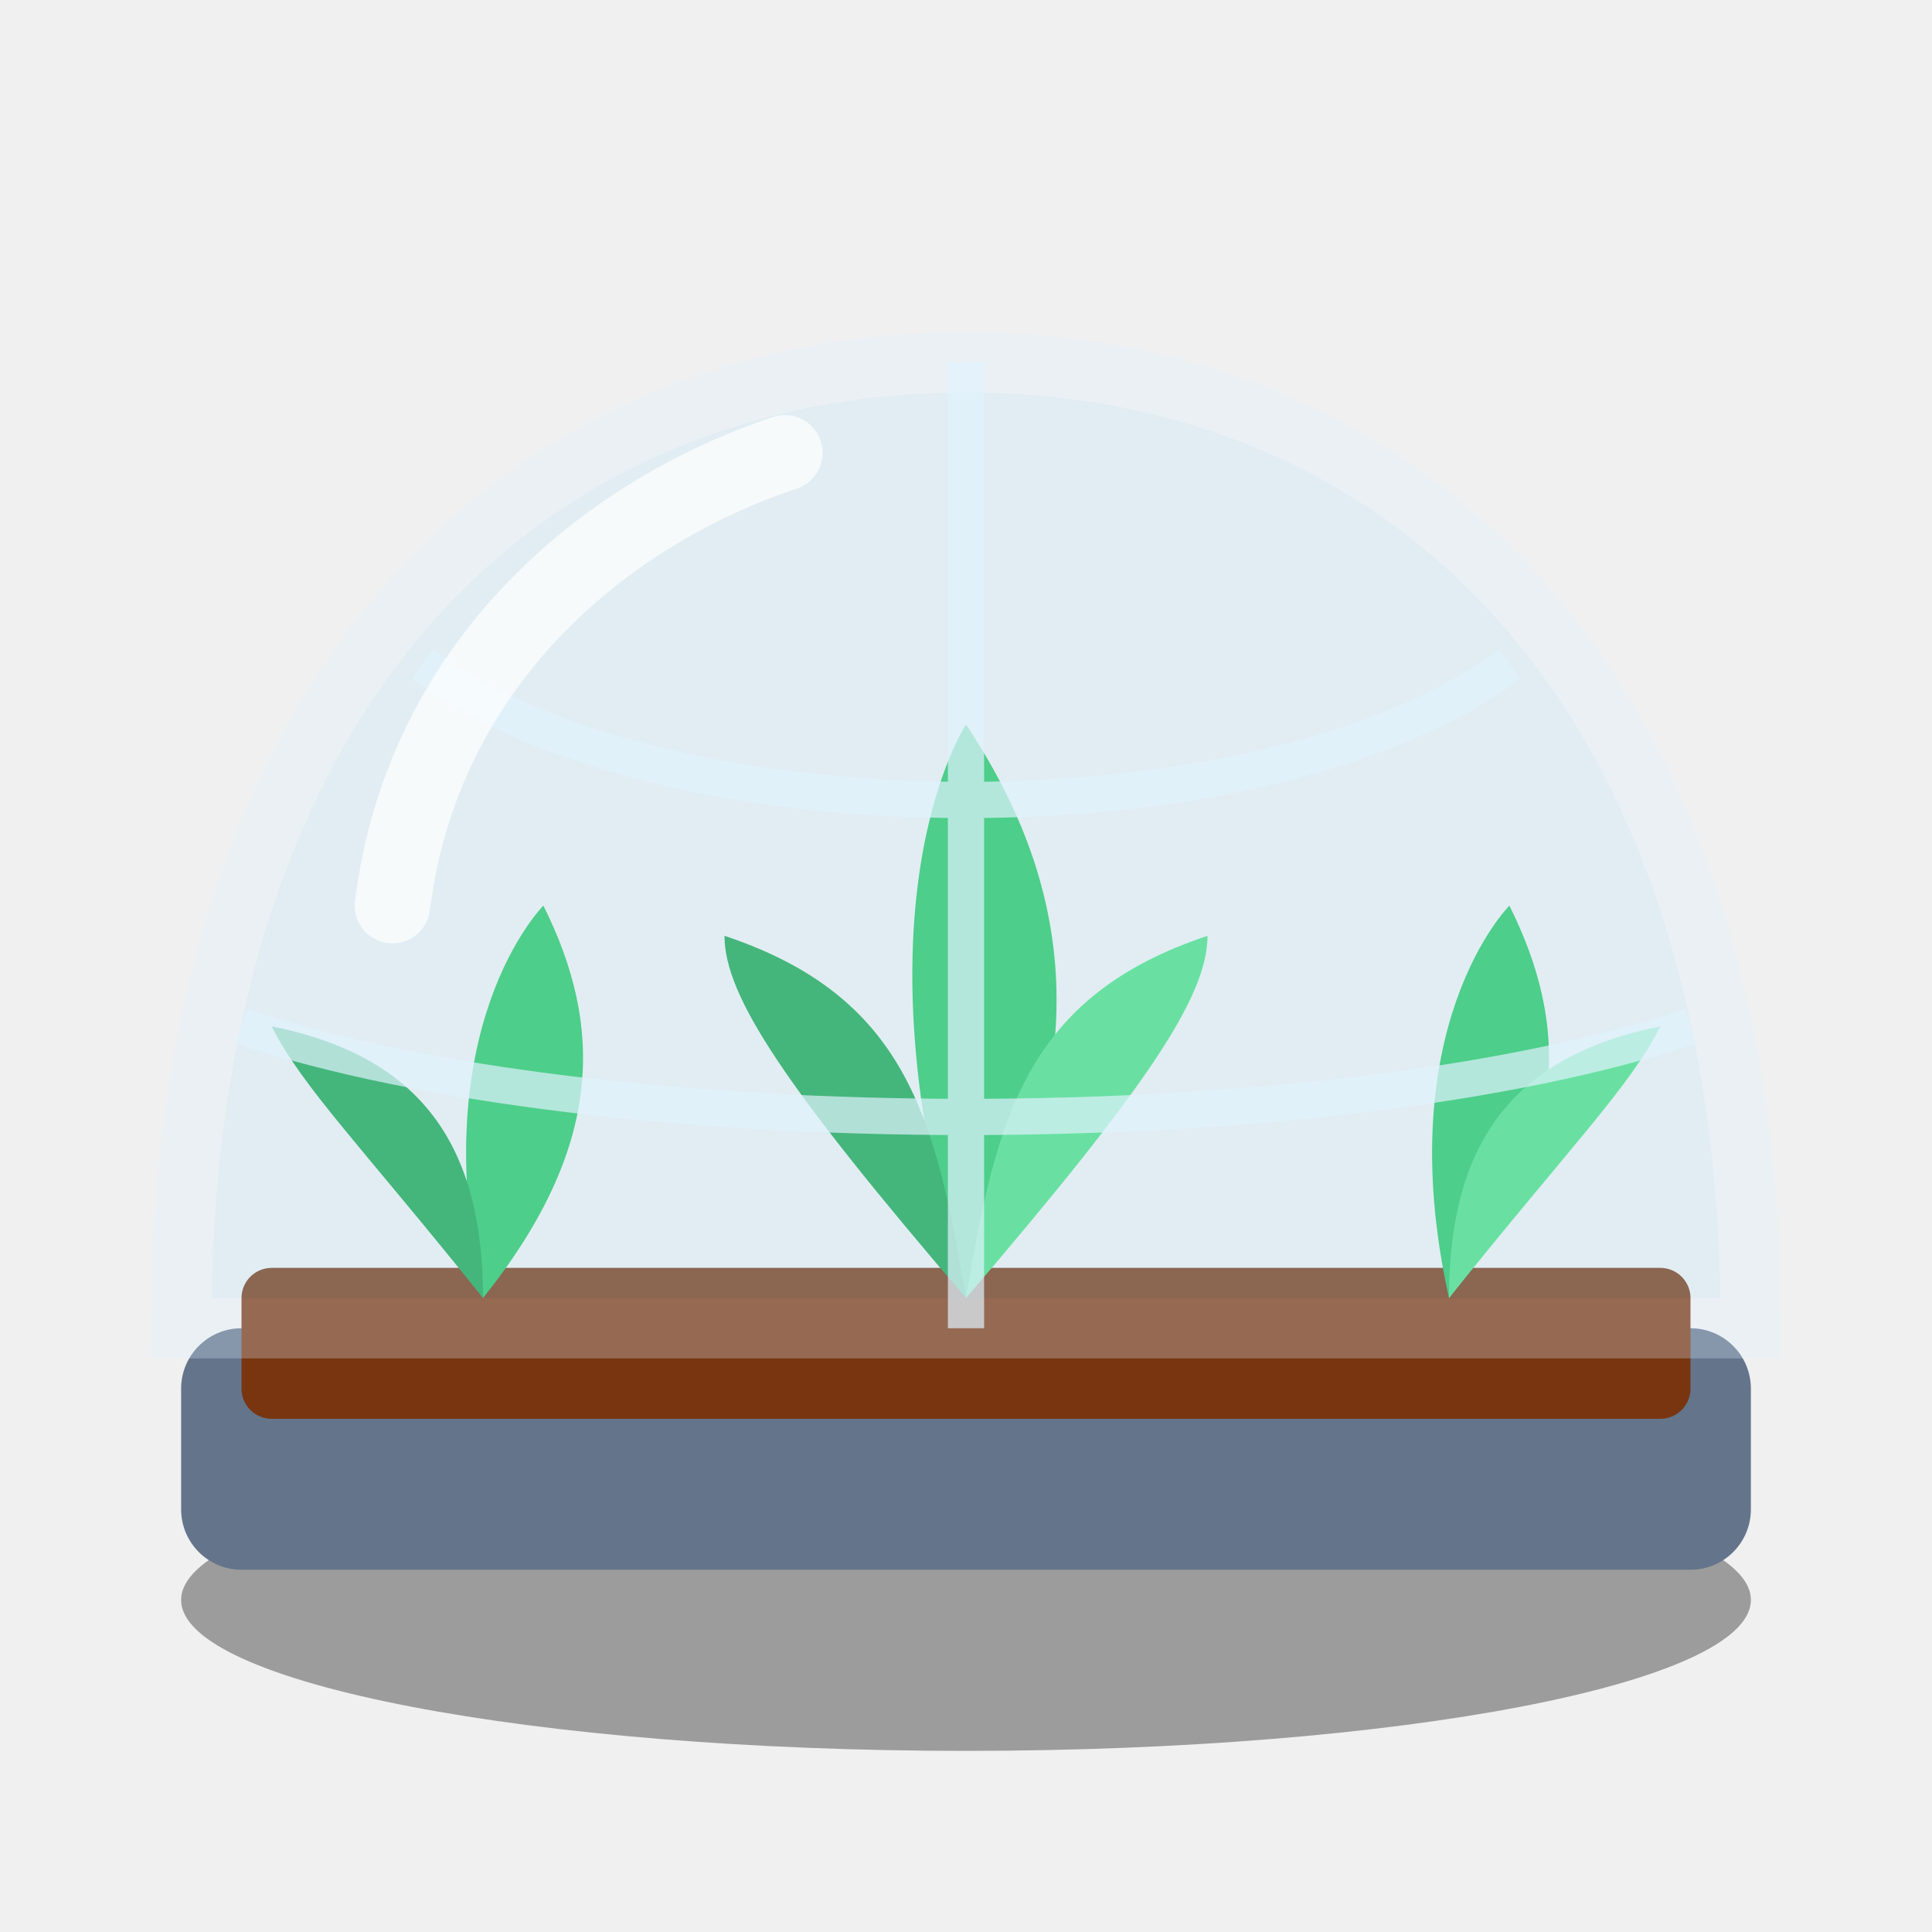
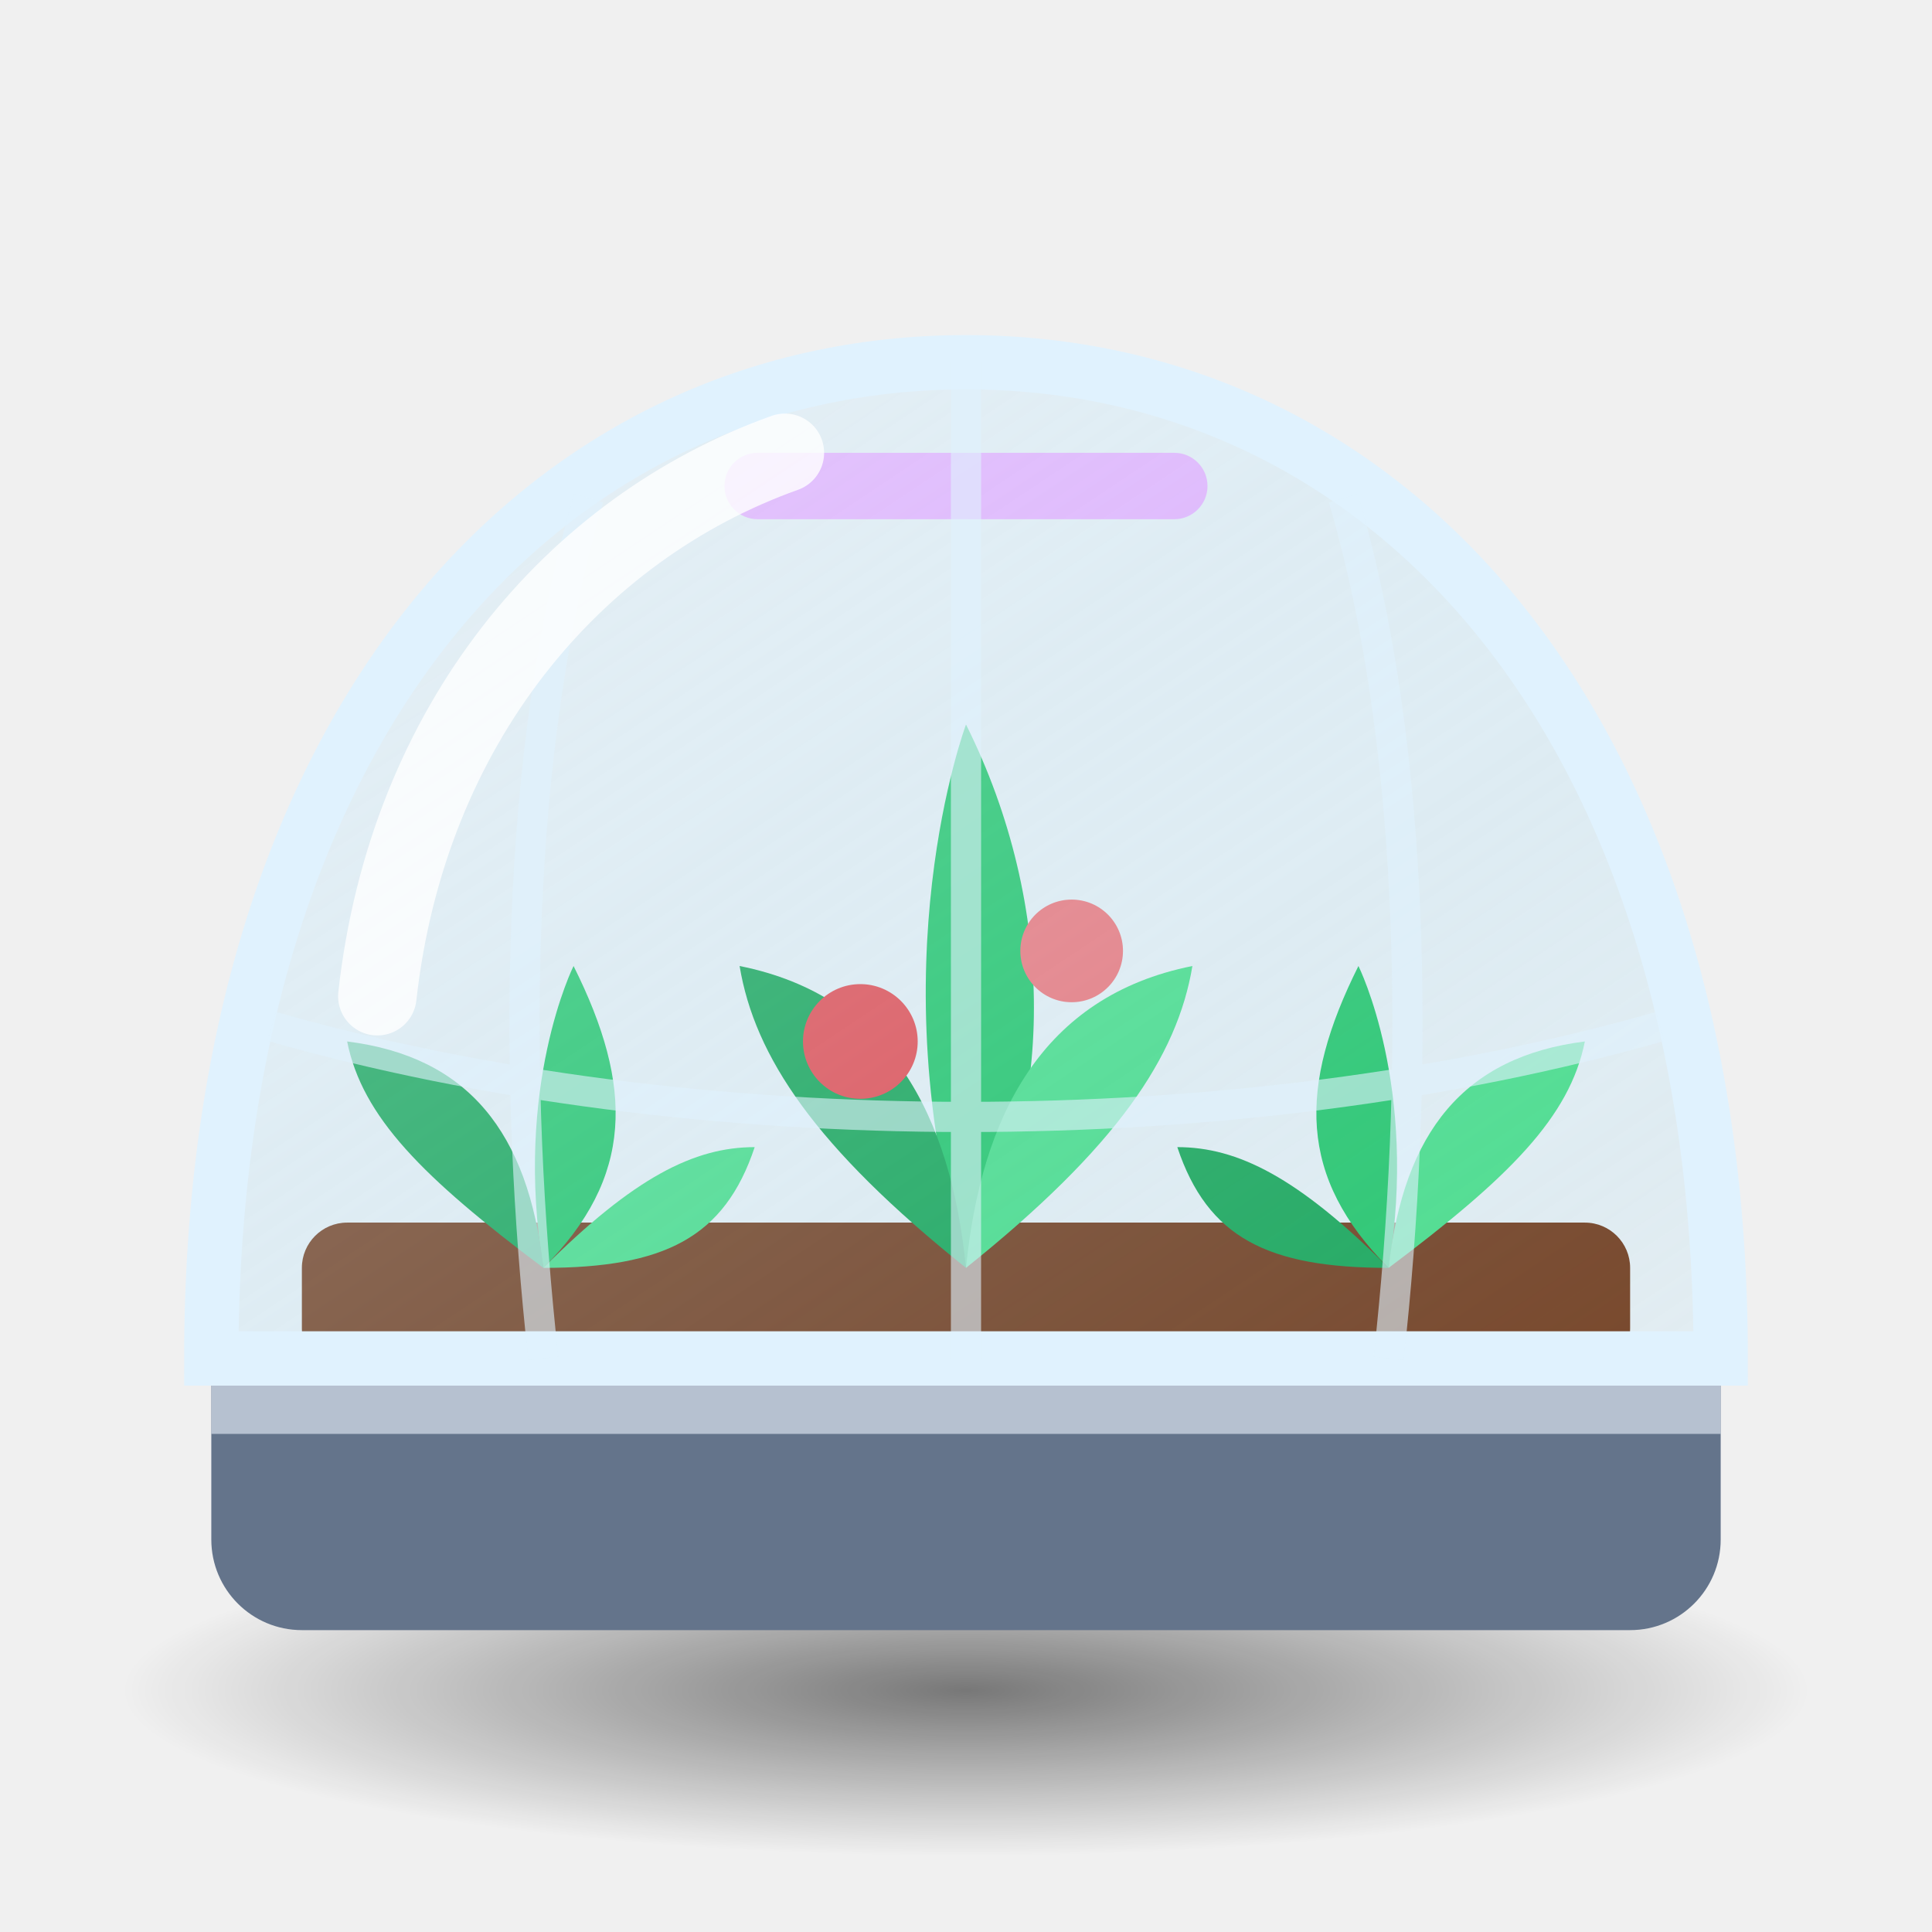
<svg xmlns="http://www.w3.org/2000/svg" viewBox="0 0 64 64">
-   <ellipse cx="32" cy="53" rx="26" ry="5" fill="#000" opacity=".35" />
-   <rect x="6" y="44" width="52" height="8" rx="2" fill="#64748b" />
-   <rect x="8" y="42" width="48" height="5" rx="1" fill="#78350f" />
-   <g fill="#22c55e">
-     <path d="M16 43 C14 34 18 30 18 30 C20 34 20 38 16 43Z" />
-     <path d="M16 43 C12 38 10 36 9 34 C14 35 16 38 16 43Z" fill="#16a34a" />
-     <path d="M32 43 C28 30 32 24 32 24 C36 30 36 36 32 43Z" />
-     <path d="M32 43 C26 36 24 33 24 31 C30 33 31 37 32 43Z" fill="#16a34a" />
-     <path d="M32 43 C38 36 40 33 40 31 C34 33 33 37 32 43Z" fill="#4ade80" />
-     <path d="M48 43 C46 34 50 30 50 30 C52 34 52 38 48 43Z" />
-     <path d="M48 43 C52 38 54 36 55 34 C50 35 48 38 48 43Z" fill="#4ade80" />
-   </g>
-   <path d="M6 44 C6 22 18 12 32 12 C46 12 58 22 58 44 Z" fill="#bae6fd" opacity=".28" stroke="#e0f2fe" stroke-width="2" />
-   <path d="M32 12 V44 M14 22 C22 28 42 28 50 22 M8 34 C20 38 44 38 56 34" stroke="#e0f2fe" stroke-width="1.2" fill="none" opacity=".7" />
-   <path d="M13 30 C14 22 20 17 26 15" stroke="#fff" stroke-width="2.5" fill="none" stroke-linecap="round" opacity=".7" />
+   <defs>
+     <radialGradient id="s">
+       <stop offset="0" stop-color="#000" stop-opacity=".5" />
+       <stop offset="1" stop-color="#000" stop-opacity="0" />
+     </radialGradient>
+     <linearGradient id="g" x1="0" y1="0" x2="1" y2="1">
+       <stop offset="0" stop-color="#e0f2fe" stop-opacity=".42" />
+       <stop offset="1" stop-color="#7dd3fc" stop-opacity=".12" />
+     </linearGradient>
+   </defs>
+   <ellipse cx="32" cy="56" rx="28" ry="5.500" fill="url(#s)" />
+   <path d="M7 45h50v6a3 3 0 0 1-3 3H10a3 3 0 0 1-3-3Z" fill="#64748b" />
+   <rect x="7" y="45" width="50" height="2.500" fill="#cbd5e1" opacity=".8" />
+   <rect x="10" y="40.500" width="44" height="5" rx="1.500" fill="#78350f" />
+   <rect x="24" y="15" width="16" height="2.200" rx="1.100" fill="#f0abfc" />
+   <path d="M18 42c-1-6 1-10 1-10 2 4 2 7-1 10Z" fill="#22c55e" />
+   <path d="M18 42c-4-3-6-5-6.500-7.500 4 .500 6 3 6.500 7.500Z" fill="#16a34a" />
+   <path d="M18 42c3-3 5-4 7-4-1 3-3 4-7 4Z" fill="#4ade80" />
+   <path d="M32 42c-3-10 0-18 0-18 3 6 3 13 0 18Z" fill="#22c55e" />
+   <path d="M32 42c-5-4-7-7-7.500-10 5 1 7 5 7.500 10Z" fill="#16a34a" />
+   <path d="M32 42c5-4 7-7 7.500-10-5 1-7 5-7.500 10Z" fill="#4ade80" />
+   <circle cx="28.500" cy="34.500" r="1.900" fill="#ef4444" />
+   <circle cx="35.500" cy="31.500" r="1.700" fill="#f87171" />
+   <path d="M46 42c1-6-1-10-1-10-2 4-2 7 1 10Z" fill="#22c55e" />
+   <path d="M46 42c4-3 6-5 6.500-7.500-4 .500-6 3-6.500 7.500Z" fill="#4ade80" />
+   <path d="M46 42c-3-3-5-4-7-4 1 3 3 4 7 4Z" fill="#16a34a" />
+   <path d="M7 45C7 24 18 12 32 12s25 12 25 33Z" fill="url(#g)" stroke="#e0f2fe" stroke-width="1.800" />
+   <path d="M32 12v33M19.500 16.500C17 25 17 36 18 45M44.500 16.500c2.500 8.500 2.500 19.500 1.500 28.500M9 34c14 4 32 4 46 0" stroke="#e0f2fe" stroke-opacity=".6" fill="none" />
+   <path d="M12.500 33C13.500 24 19 17.500 26 15" stroke="#fff" stroke-width="2.600" stroke-linecap="round" fill="none" opacity=".8" />
</svg>
